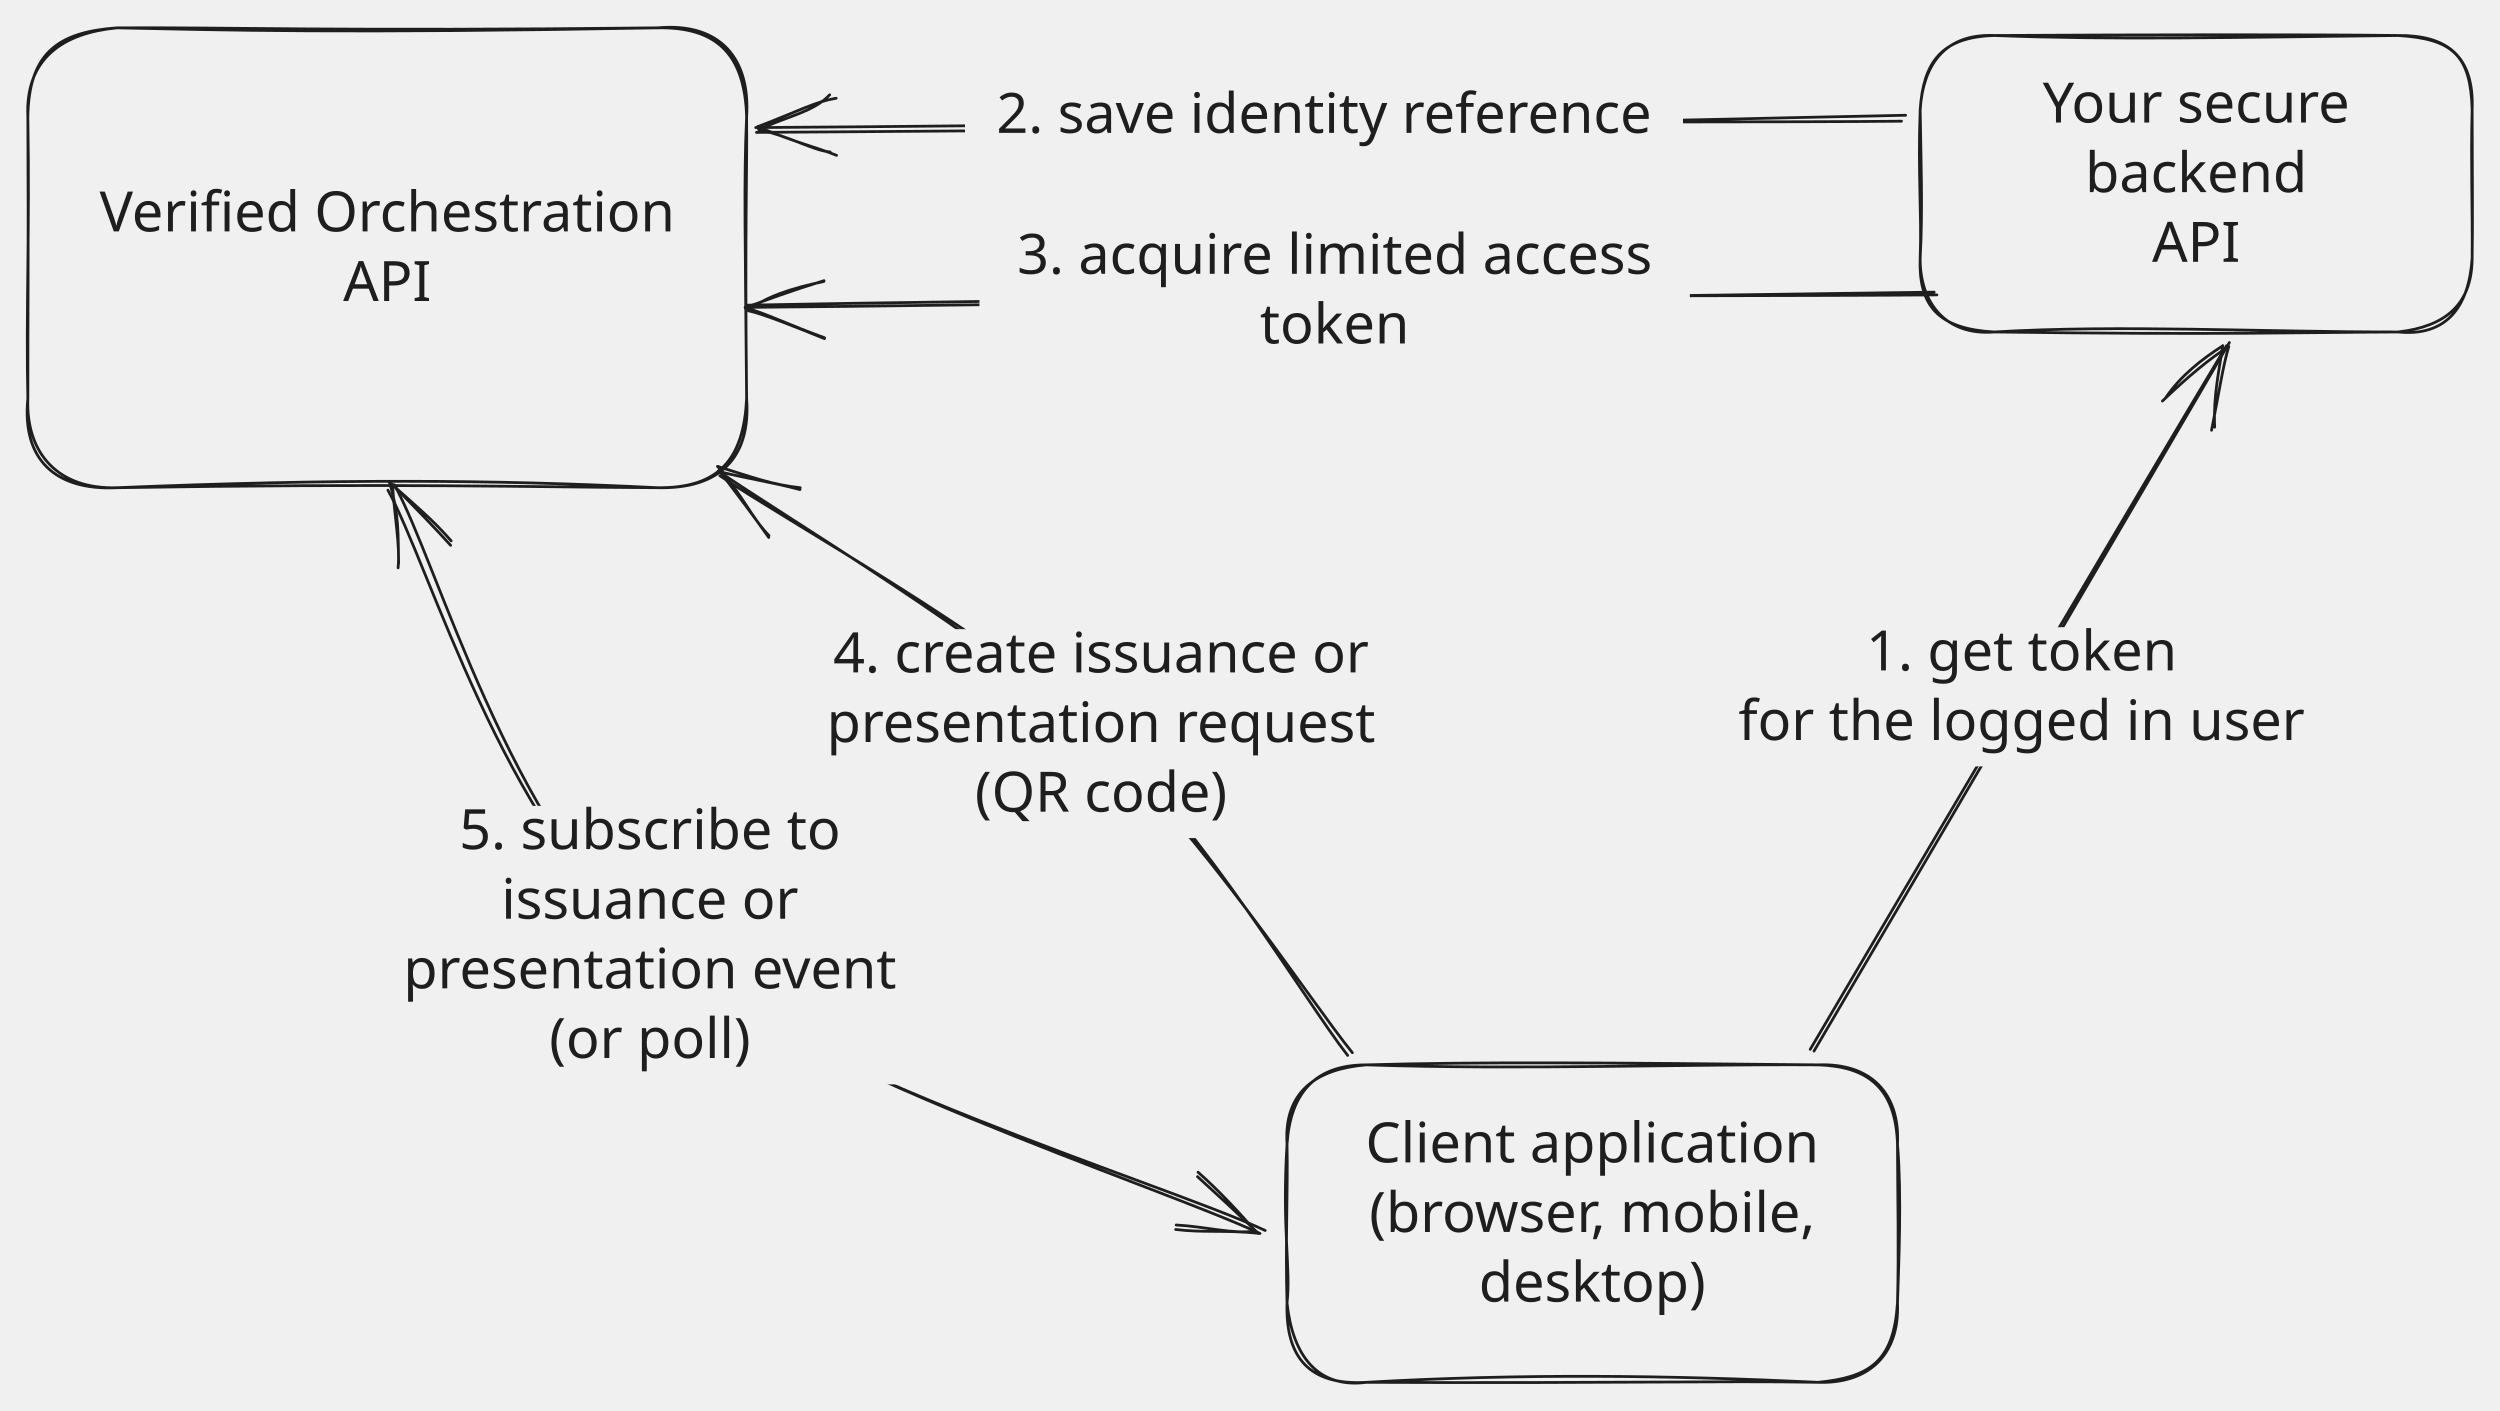
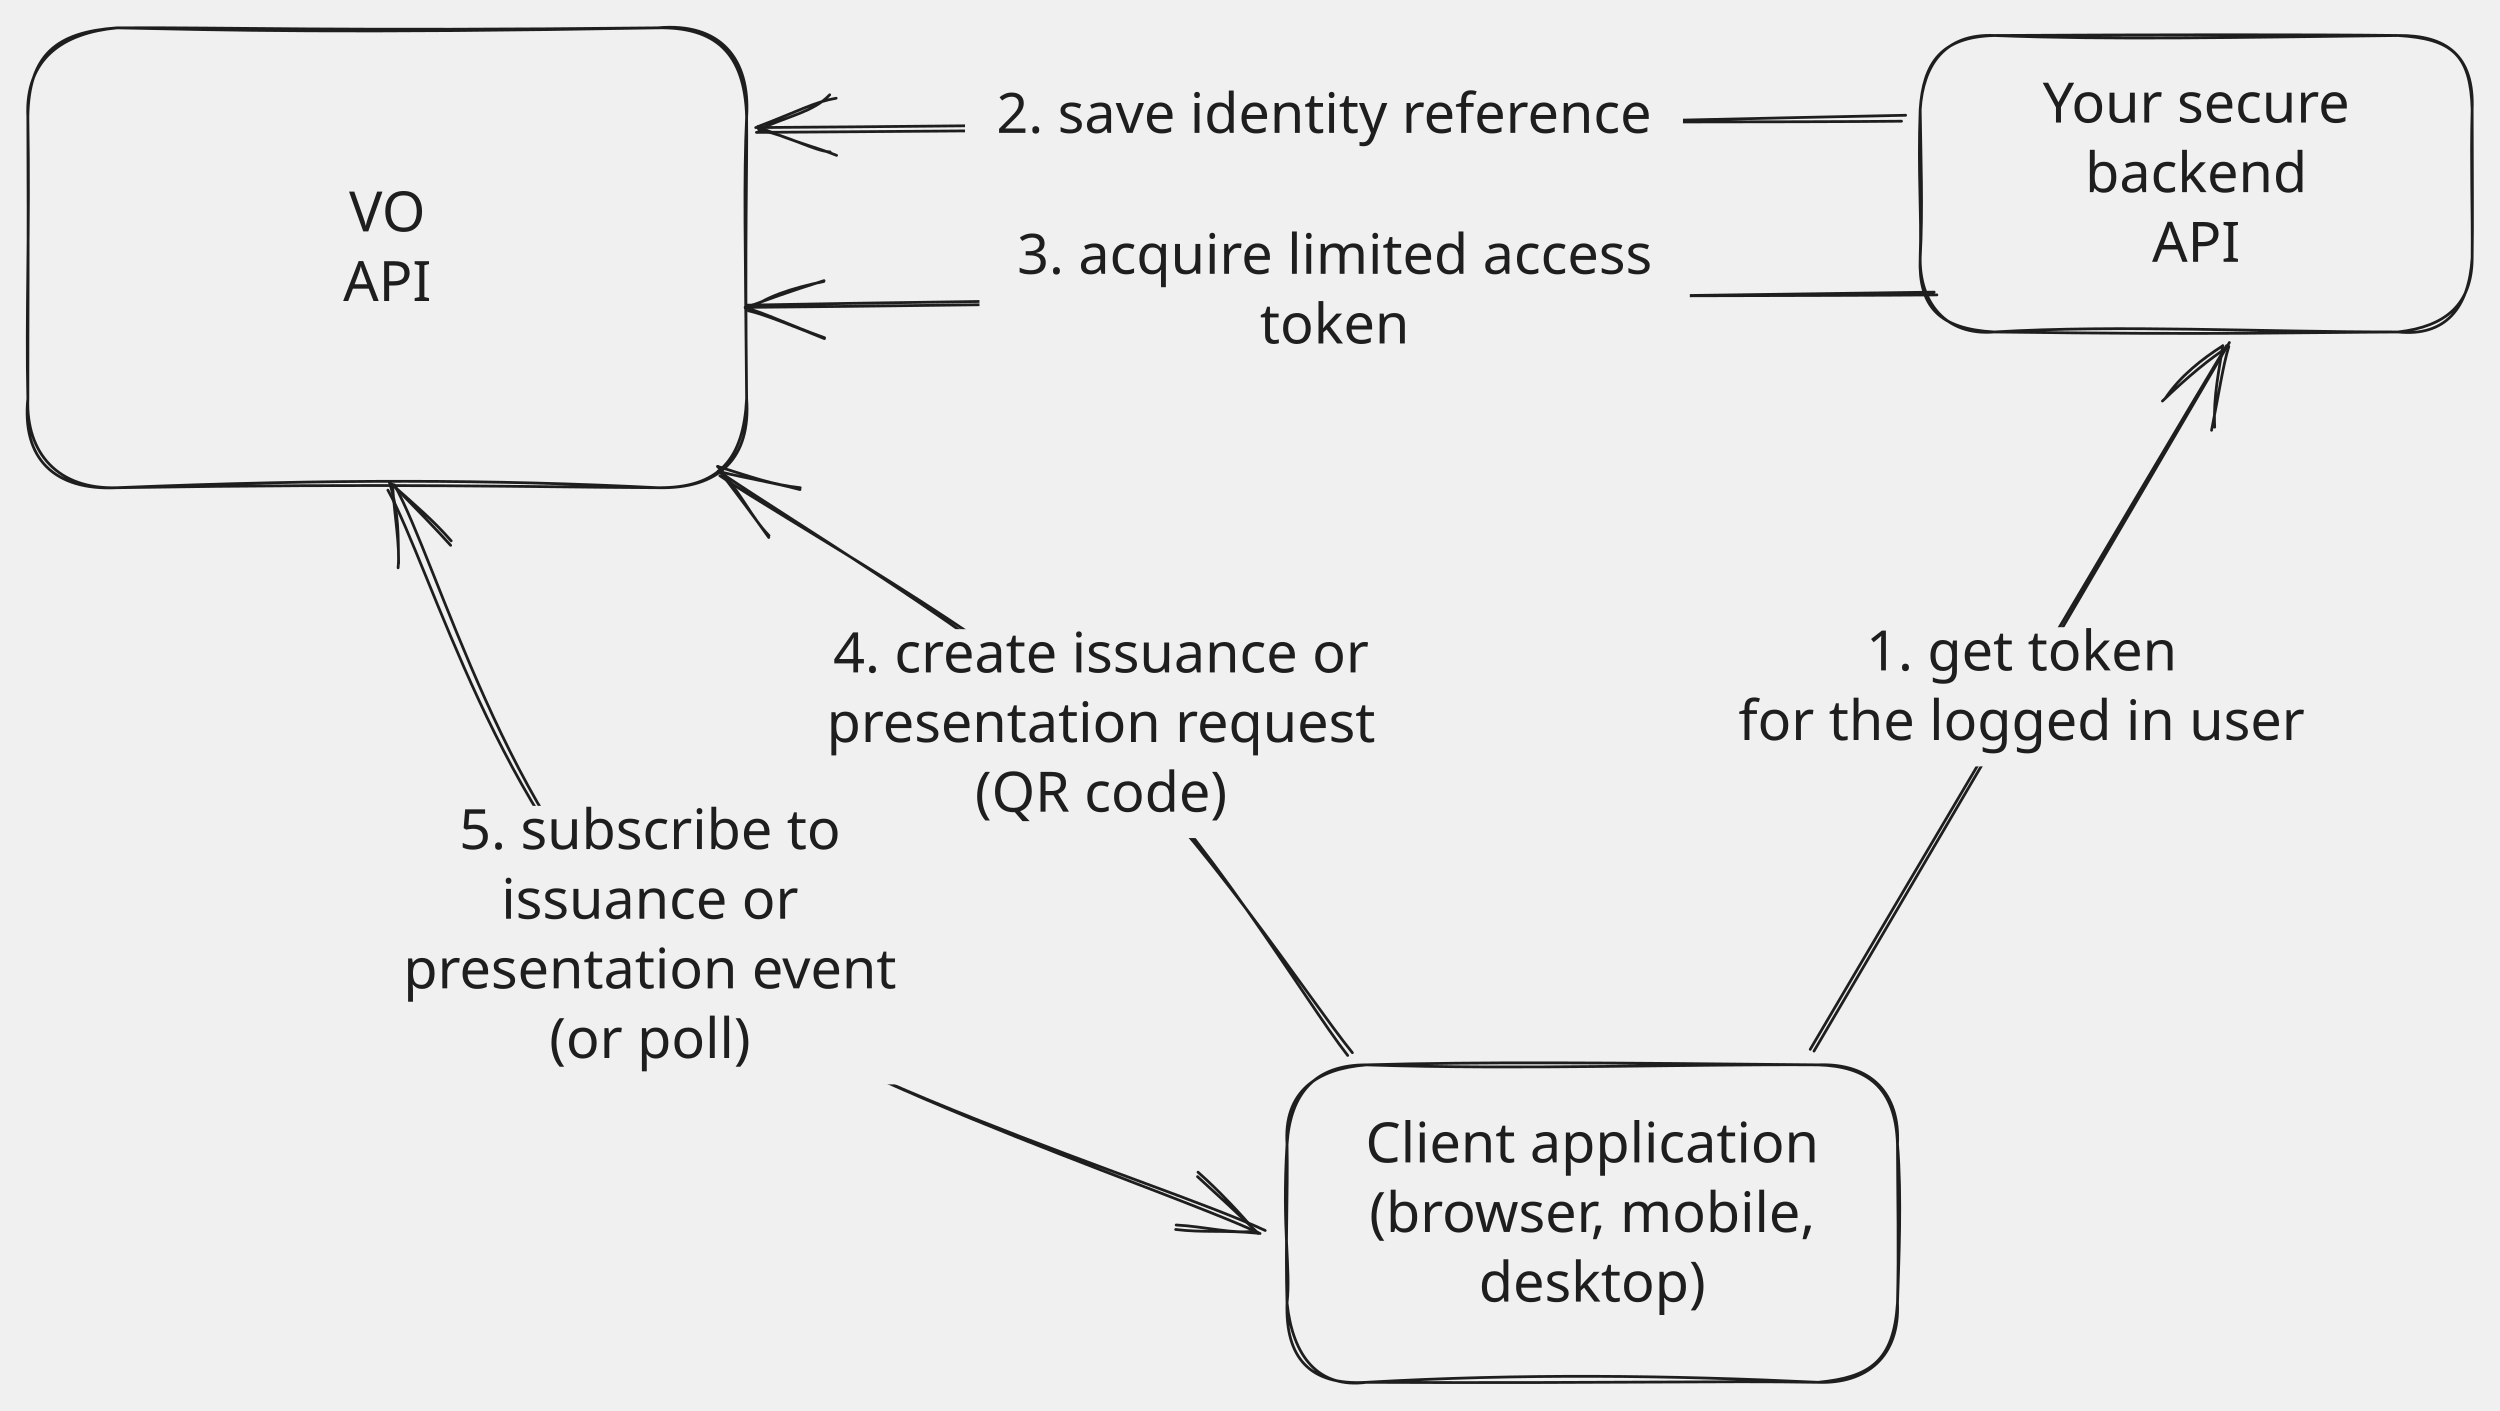
<svg xmlns="http://www.w3.org/2000/svg" version="1.1" viewBox="0 0 897.609 506.309" width="897.609" height="506.309">
  <defs>
    <style class="style-fonts">
      @font-face {
        font-family: "Virgil";
        src: url("https://excalidraw.com/Virgil.woff2");
      }
      @font-face {
        font-family: "Cascadia";
        src: url("https://excalidraw.com/Cascadia.woff2");
      }
    </style>
  </defs>
  <g stroke-linecap="round" transform="translate(10 10) rotate(0 129.0332 82.55469)">
    <path d="M32 0 M32 0 C71.82 -0.25, 109.7 1.26, 226.07 0 M32 0 C71.43 0.8, 111.74 2.05, 226.07 0 M226.07 0 C246.88 -0.41, 257.4 9, 258.07 32 M226.07 0 C248.73 -2.06, 259.45 11.15, 258.07 32 M258.07 32 C258.29 50.68, 257.39 72.35, 258.07 133.11 M258.07 32 C257.02 54.09, 257.59 76.73, 258.07 133.11 M258.07 133.11 C259.64 154.29, 248.46 165.69, 226.07 165.11 M258.07 133.11 C257 154.9, 248.12 165.37, 226.07 165.11 M226.07 165.11 C166.55 162.15, 109.63 161.93, 32 165.11 M226.07 165.11 C180.23 164.89, 132.94 163.46, 32 165.11 M32 165.11 C10.92 165.81, -0.72 152.81, 0 133.11 M32 165.11 C9.47 166.23, -2.2 154.63, 0 133.11 M0 133.11 C-0.71 103.08, 0.7 72.54, 0 32 M0 133.11 C-0.04 106.55, 0.26 80.46, 0 32 M0 32 C-1.03 11, 12.61 1.85, 32 0 M0 32 C0.34 9.58, 10.22 1.52, 32 0" stroke="#1e1e1e" stroke-width="1" fill="none" />
  </g>
  <g transform="translate(31.60331 67.55469) rotate(0 107.4299 25)">
-     <text x="107.43" y="0" font-family="Virgil, Segoe UI Emoji" font-size="20px" fill="#1e1e1e" text-anchor="middle" style="white-space: pre;" direction="ltr" dominant-baseline="text-before-edge">Verified Orchestration</text>
+     <text x="107.43" y="0" font-family="Virgil, Segoe UI Emoji" font-size="20px" fill="#1e1e1e" text-anchor="middle" style="white-space: pre;" direction="ltr" dominant-baseline="text-before-edge">VO</text>
    <text x="107.43" y="25" font-family="Virgil, Segoe UI Emoji" font-size="20px" fill="#1e1e1e" text-anchor="middle" style="white-space: pre;" direction="ltr" dominant-baseline="text-before-edge">API</text>
  </g>
  <g stroke-linecap="round" transform="translate(689.4297 12.74414) rotate(0 99.08984 53.22461)">
    <path d="M26.61 0 M26.61 0 C83.13 -0.3, 139.82 -0.39, 171.57 0 M26.61 0 C69.03 1.66, 112.5 0.68, 171.57 0 M171.57 0 C188.79 -0.17, 198.98 7.06, 198.18 26.61 M171.57 0 C191.26 1.19, 197.63 7.08, 198.18 26.61 M198.18 26.61 C198.2 49.25, 198.41 67.58, 198.18 79.84 M198.18 26.61 C197.65 46.04, 198.37 63.22, 198.18 79.84 M198.18 79.84 C197.03 98, 188.49 108.18, 171.57 106.45 M198.18 79.84 C198.17 96.53, 188.66 104.5, 171.57 106.45 M171.57 106.45 C122.24 106.49, 71.78 103.77, 26.61 106.45 M171.57 106.45 C139.18 106.57, 107.83 107.55, 26.61 106.45 M26.61 106.45 C9.31 107.87, -0.21 96.07, 0 79.84 M26.61 106.45 C6.72 105.4, -0.71 97.28, 0 79.84 M0 79.84 C0.59 63.4, -0.87 49.96, 0 26.61 M0 79.84 C0.97 62.48, 0.22 43.59, 0 26.61 M0 26.61 C1.04 10.52, 8.83 -0.73, 26.61 0 M0 26.61 C1.11 9.78, 7.45 0.54, 26.61 0" stroke="#1e1e1e" stroke-width="1" fill="none" />
  </g>
  <g transform="translate(726.4696 28.46875) rotate(0 62.04994 37.5)">
    <text x="62.05" y="0" font-family="Virgil, Segoe UI Emoji" font-size="20px" fill="#1e1e1e" text-anchor="middle" style="white-space: pre;" direction="ltr" dominant-baseline="text-before-edge">Your secure </text>
    <text x="62.05" y="25" font-family="Virgil, Segoe UI Emoji" font-size="20px" fill="#1e1e1e" text-anchor="middle" style="white-space: pre;" direction="ltr" dominant-baseline="text-before-edge">backend</text>
    <text x="62.05" y="50" font-family="Virgil, Segoe UI Emoji" font-size="20px" fill="#1e1e1e" text-anchor="middle" style="white-space: pre;" direction="ltr" dominant-baseline="text-before-edge">API</text>
  </g>
  <g stroke-linecap="round" transform="translate(462.1016 382.332) rotate(0 109.5879 56.98828)">
    <path d="M28.49 0 M28.49 0 C84.45 1.88, 144.03 -0.35, 190.68 0 M28.49 0 C70.43 -1.16, 113.04 -0.77, 190.68 0 M190.68 0 C209.63 -0.73, 220.14 10.29, 219.18 28.49 M190.68 0 C208.26 0.54, 218.51 8.02, 219.18 28.49 M219.18 28.49 C220.74 47.48, 219.63 70.77, 219.18 85.48 M219.18 28.49 C219.23 47.79, 219.69 66.31, 219.18 85.48 M219.18 85.48 C220.03 104.96, 207.87 114.57, 190.68 113.98 M219.18 85.48 C217.81 106.63, 209.14 112.18, 190.68 113.98 M190.68 113.98 C137.41 111.44, 84.15 110.79, 28.49 113.98 M190.68 113.98 C154.74 113.36, 118.62 114.39, 28.49 113.98 M28.49 113.98 C8 115.22, -0.63 105.05, 0 85.48 M28.49 113.98 C11.33 116.25, 2.03 104.83, 0 85.48 M0 85.48 C1.42 72.97, -1.89 59.15, 0 28.49 M0 85.48 C-0.64 65.46, 0.34 45, 0 28.49 M0 28.49 C-1.25 9.79, 10.39 1.43, 28.49 0 M0 28.49 C1.19 10.05, 10.17 -0.02, 28.49 0" stroke="#1e1e1e" stroke-width="1" fill="none" />
  </g>
  <g transform="translate(483.5495 401.8203) rotate(0 88.13992 37.5)">
    <text x="88.14" y="0" font-family="Virgil, Segoe UI Emoji" font-size="20px" fill="#1e1e1e" text-anchor="middle" style="white-space: pre;" direction="ltr" dominant-baseline="text-before-edge">Client application </text>
    <text x="88.14" y="25" font-family="Virgil, Segoe UI Emoji" font-size="20px" fill="#1e1e1e" text-anchor="middle" style="white-space: pre;" direction="ltr" dominant-baseline="text-before-edge">(browser, mobile, </text>
    <text x="88.14" y="50" font-family="Virgil, Segoe UI Emoji" font-size="20px" fill="#1e1e1e" text-anchor="middle" style="white-space: pre;" direction="ltr" dominant-baseline="text-before-edge">desktop)</text>
  </g>
  <g mask="url(#mask-ooEt7fYp7B5vlQatr6oHd)" stroke-linecap="round">
    <g transform="translate(694.5039 105.7683) rotate(0 -213.029 1.859453)">
      <path d="M0.92 0.11 C-34.94 0.44, -143.39 0.38, -214.57 0.99 C-285.74 1.61, -390.84 3.04, -426.15 3.8 M-0.06 -0.88 C-36.06 -0.34, -143.97 1.08, -215.12 1.99 C-286.27 2.9, -391.76 4.37, -426.97 4.6" stroke="#1e1e1e" stroke-width="1" fill="none" />
    </g>
    <g transform="translate(694.5039 105.7683) rotate(0 -213.029 1.859453)">
      <path d="M-398.71 -4.71 C-410.42 -2.27, -420.1 0.9, -425.74 5.81 M-398.64 -5.01 C-410.87 -1.2, -420.3 2.26, -426.9 4.74" stroke="#1e1e1e" stroke-width="1" fill="none" />
    </g>
    <g transform="translate(694.5039 105.7683) rotate(0 -213.029 1.859453)">
      <path d="M-398.5 15.81 C-410.11 11.14, -419.86 7.2, -425.74 5.81 M-398.43 15.51 C-410.66 11.15, -420.18 6.44, -426.9 4.74" stroke="#1e1e1e" stroke-width="1" fill="none" />
    </g>
  </g>
  <mask id="mask-ooEt7fYp7B5vlQatr6oHd">
    <rect x="0" y="0" fill="#fff" width="1220.539" height="210.563" />
    <rect x="351.665" y="82.789" fill="#000" width="255.06" height="50" opacity="1" />
  </mask>
  <g transform="translate(351.6654 82.78906) rotate(0 129.8094 24.83871)">
    <text x="127.53" y="0" font-family="Virgil, Segoe UI Emoji" font-size="20px" fill="#1e1e1e" text-anchor="middle" style="white-space: pre;" direction="ltr" dominant-baseline="text-before-edge">3. acquire limited access </text>
    <text x="127.53" y="25" font-family="Virgil, Segoe UI Emoji" font-size="20px" fill="#1e1e1e" text-anchor="middle" style="white-space: pre;" direction="ltr" dominant-baseline="text-before-edge">token</text>
  </g>
  <g mask="url(#mask-p5WemgG6hOzVtU9IPTQgh)" stroke-linecap="round">
    <g transform="translate(651.1163 376.5859) rotate(0 74.07965 -126.4)">
      <path d="M0.19 0.8 C25.01 -41.32, 124.62 -211.25, 149.33 -253.6 M-1.17 0.17 C23.45 -41.73, 122.99 -210.4, 148.31 -252.48" stroke="#1e1e1e" stroke-width="1" fill="none" />
    </g>
    <g transform="translate(651.1163 376.5859) rotate(0 74.07965 -126.4)">
      <path d="M144.05 -223.21 C143.48 -234.53, 145.81 -244.43, 146.96 -252.42 M142.93 -222.1 C145.47 -234.72, 147.03 -245.39, 149.1 -252.12" stroke="#1e1e1e" stroke-width="1" fill="none" />
    </g>
    <g transform="translate(651.1163 376.5859) rotate(0 74.07965 -126.4)">
      <path d="M126.41 -233.7 C131.64 -241.55, 139.84 -247.96, 146.96 -252.42 M125.29 -232.59 C134.49 -241.4, 142.63 -248.16, 149.1 -252.12" stroke="#1e1e1e" stroke-width="1" fill="none" />
    </g>
  </g>
  <mask id="mask-p5WemgG6hOzVtU9IPTQgh">
    <rect x="0" y="0" fill="#fff" width="900.567" height="729.395" />
    <rect x="617.992" y="225.182" fill="#000" width="215.7" height="50" opacity="1" />
  </mask>
  <g transform="translate(617.9915 225.1816) rotate(0 107.2044 25.00431)">
    <text x="107.85" y="0" font-family="Virgil, Segoe UI Emoji" font-size="20px" fill="#1e1e1e" text-anchor="middle" style="white-space: pre;" direction="ltr" dominant-baseline="text-before-edge">1. get token</text>
    <text x="107.85" y="25" font-family="Virgil, Segoe UI Emoji" font-size="20px" fill="#1e1e1e" text-anchor="middle" style="white-space: pre;" direction="ltr" dominant-baseline="text-before-edge">for the logged in user</text>
  </g>
  <g mask="url(#mask-oj0KzUR1iVq59rbfv927A)" stroke-linecap="round">
    <g transform="translate(684.2383 42.30287) rotate(0 -206.4759 2.153289)">
      <path d="M-0.04 -0.92 C-35.02 -0.26, -140.88 2.35, -209.64 3.37 C-278.41 4.4, -378.6 5, -412.64 5.23 M-1.52 1.21 C-36.13 1.61, -138.77 1.39, -207.34 1.77 C-275.91 2.15, -378.51 3.37, -412.91 3.5" stroke="#1e1e1e" stroke-width="1" fill="none" />
    </g>
    <g transform="translate(684.2383 42.30287) rotate(0 -206.4759 2.153289)">
      <path d="M-386.34 -8.27 C-392.17 -2.1, -400.83 -0.82, -411.79 4.23 M-384.02 -7.04 C-391.63 -5.77, -397.54 -2.4, -412.17 3.18" stroke="#1e1e1e" stroke-width="1" fill="none" />
    </g>
    <g transform="translate(684.2383 42.30287) rotate(0 -206.4759 2.153289)">
      <path d="M-386.18 12.25 C-391.96 11.88, -400.67 6.63, -411.79 4.23 M-383.87 13.48 C-391.67 10.33, -397.61 9.27, -412.17 3.18" stroke="#1e1e1e" stroke-width="1" fill="none" />
    </g>
  </g>
  <mask id="mask-oj0KzUR1iVq59rbfv927A">
    <rect x="0" y="0" fill="#fff" width="1197.805" height="146.369" />
    <rect x="346.481" y="32.191" fill="#000" width="257.78" height="25" opacity="1" />
  </mask>
  <g transform="translate(346.4812 32.19141) rotate(0 131.2811 12.26476)">
    <text x="128.89" y="0" font-family="Virgil, Segoe UI Emoji" font-size="20px" fill="#1e1e1e" text-anchor="middle" style="white-space: pre;" direction="ltr" dominant-baseline="text-before-edge">2. save identity reference</text>
  </g>
  <g mask="url(#mask-EI1qoNAqmElb4VKZwdgpe)" stroke-linecap="round">
    <g transform="translate(484.8873 378.8242) rotate(0 -113.1626 -104.8033)">
      <path d="M-1.01 0.12 C-16.06 -18.99, -52.48 -81.04, -90.05 -115.73 C-127.61 -150.41, -203.63 -192.41, -226.42 -208 M0.67 -0.86 C-14.62 -19.7, -53.3 -79.54, -91.24 -114.35 C-129.18 -149.16, -204.45 -194.08, -226.99 -209.73" stroke="#1e1e1e" stroke-width="1" fill="none" />
    </g>
    <g transform="translate(484.8873 378.8242) rotate(0 -113.1626 -104.8033)">
      <path d="M-197.57 -203.71 C-207.7 -204.77, -214.73 -207.51, -227.21 -211.35 M-197.66 -203.04 C-207.25 -205.6, -216.21 -206.9, -226.32 -209.42" stroke="#1e1e1e" stroke-width="1" fill="none" />
    </g>
    <g transform="translate(484.8873 378.8242) rotate(0 -113.1626 -104.8033)">
      <path d="M-208.78 -186.52 C-215.12 -193.07, -218.51 -201.39, -227.21 -211.35 M-208.87 -185.85 C-214.66 -194.04, -219.95 -200.96, -226.32 -209.42" stroke="#1e1e1e" stroke-width="1" fill="none" />
    </g>
  </g>
  <mask id="mask-EI1qoNAqmElb4VKZwdgpe">
    <rect x="0" y="0" fill="#fff" width="811.665" height="687.996" />
    <rect x="287.213" y="225.902" fill="#000" width="216.2" height="75" opacity="1" />
  </mask>
  <g transform="translate(287.2126 225.9023) rotate(0 84.51211 48.11853)">
    <text x="108.1" y="0" font-family="Virgil, Segoe UI Emoji" font-size="20px" fill="#1e1e1e" text-anchor="middle" style="white-space: pre;" direction="ltr" dominant-baseline="text-before-edge">4. create issuance or</text>
    <text x="108.1" y="25" font-family="Virgil, Segoe UI Emoji" font-size="20px" fill="#1e1e1e" text-anchor="middle" style="white-space: pre;" direction="ltr" dominant-baseline="text-before-edge">presentation request </text>
    <text x="108.1" y="50" font-family="Virgil, Segoe UI Emoji" font-size="20px" fill="#1e1e1e" text-anchor="middle" style="white-space: pre;" direction="ltr" dominant-baseline="text-before-edge">(QR code)</text>
  </g>
  <g mask="url(#mask-i0EopOYb90HVqsKjO4MGT)" stroke-linecap="round">
    <g transform="translate(453.0547 442.957) rotate(0 -156.2836 -134.4822)">
      <path d="M-0.65 -0.08 C-37.5 -17.37, -168.58 -59, -220.77 -103.48 C-272.96 -147.96, -298.52 -239.41, -313.78 -266.97 M1.21 -1.16 C-35.32 -18.26, -166.5 -57.25, -218.61 -101.88 C-270.72 -146.5, -295.92 -241.15, -311.46 -268.89" stroke="#1e1e1e" stroke-width="1" fill="none" />
    </g>
    <g transform="translate(453.0547 442.957) rotate(0 -156.2836 -134.4822)">
      <path d="M-30.75 -3.13 C-20.52 -2.61, -9.53 0.33, -2.44 -1.02 M-30.94 -1.52 C-20.84 -0.29, -13.47 -1.38, -1.32 -0.17" stroke="#1e1e1e" stroke-width="1" fill="none" />
    </g>
    <g transform="translate(453.0547 442.957) rotate(0 -156.2836 -134.4822)">
      <path d="M-22.91 -22.09 C-15.22 -15.36, -6.81 -6.18, -2.44 -1.02 M-23.1 -20.49 C-15.45 -13.53, -10.43 -8.93, -1.32 -0.17" stroke="#1e1e1e" stroke-width="1" fill="none" />
    </g>
    <g transform="translate(453.0547 442.957) rotate(0 -156.2836 -134.4822)">
      <path d="M-291.06 -248.77 C-297.52 -256.15, -303.17 -260.86, -313.24 -269.83 M-291.26 -247.16 C-296.17 -252.63, -303.95 -260.66, -312.12 -268.98" stroke="#1e1e1e" stroke-width="1" fill="none" />
    </g>
    <g transform="translate(453.0547 442.957) rotate(0 -156.2836 -134.4822)">
      <path d="M-309.93 -240.69 C-310.19 -250.64, -309.62 -258, -313.24 -269.83 M-310.12 -239.09 C-309.34 -247.07, -311.46 -257.52, -312.12 -268.98" stroke="#1e1e1e" stroke-width="1" fill="none" />
    </g>
  </g>
  <mask id="mask-i0EopOYb90HVqsKjO4MGT">
    <rect x="0" y="0" fill="#fff" width="865.734" height="810.727" />
    <rect x="136.214" y="289.34" fill="#000" width="194.26" height="100" opacity="1" />
  </mask>
  <g transform="translate(136.2138 289.3398) rotate(0 160.5573 19.13502)">
    <text x="97.13" y="0" font-family="Virgil, Segoe UI Emoji" font-size="20px" fill="#1e1e1e" text-anchor="middle" style="white-space: pre;" direction="ltr" dominant-baseline="text-before-edge">5. subscribe to </text>
    <text x="97.13" y="25" font-family="Virgil, Segoe UI Emoji" font-size="20px" fill="#1e1e1e" text-anchor="middle" style="white-space: pre;" direction="ltr" dominant-baseline="text-before-edge">issuance or </text>
    <text x="97.13" y="50" font-family="Virgil, Segoe UI Emoji" font-size="20px" fill="#1e1e1e" text-anchor="middle" style="white-space: pre;" direction="ltr" dominant-baseline="text-before-edge">presentation event </text>
    <text x="97.13" y="75" font-family="Virgil, Segoe UI Emoji" font-size="20px" fill="#1e1e1e" text-anchor="middle" style="white-space: pre;" direction="ltr" dominant-baseline="text-before-edge">(or poll)</text>
  </g>
</svg>
